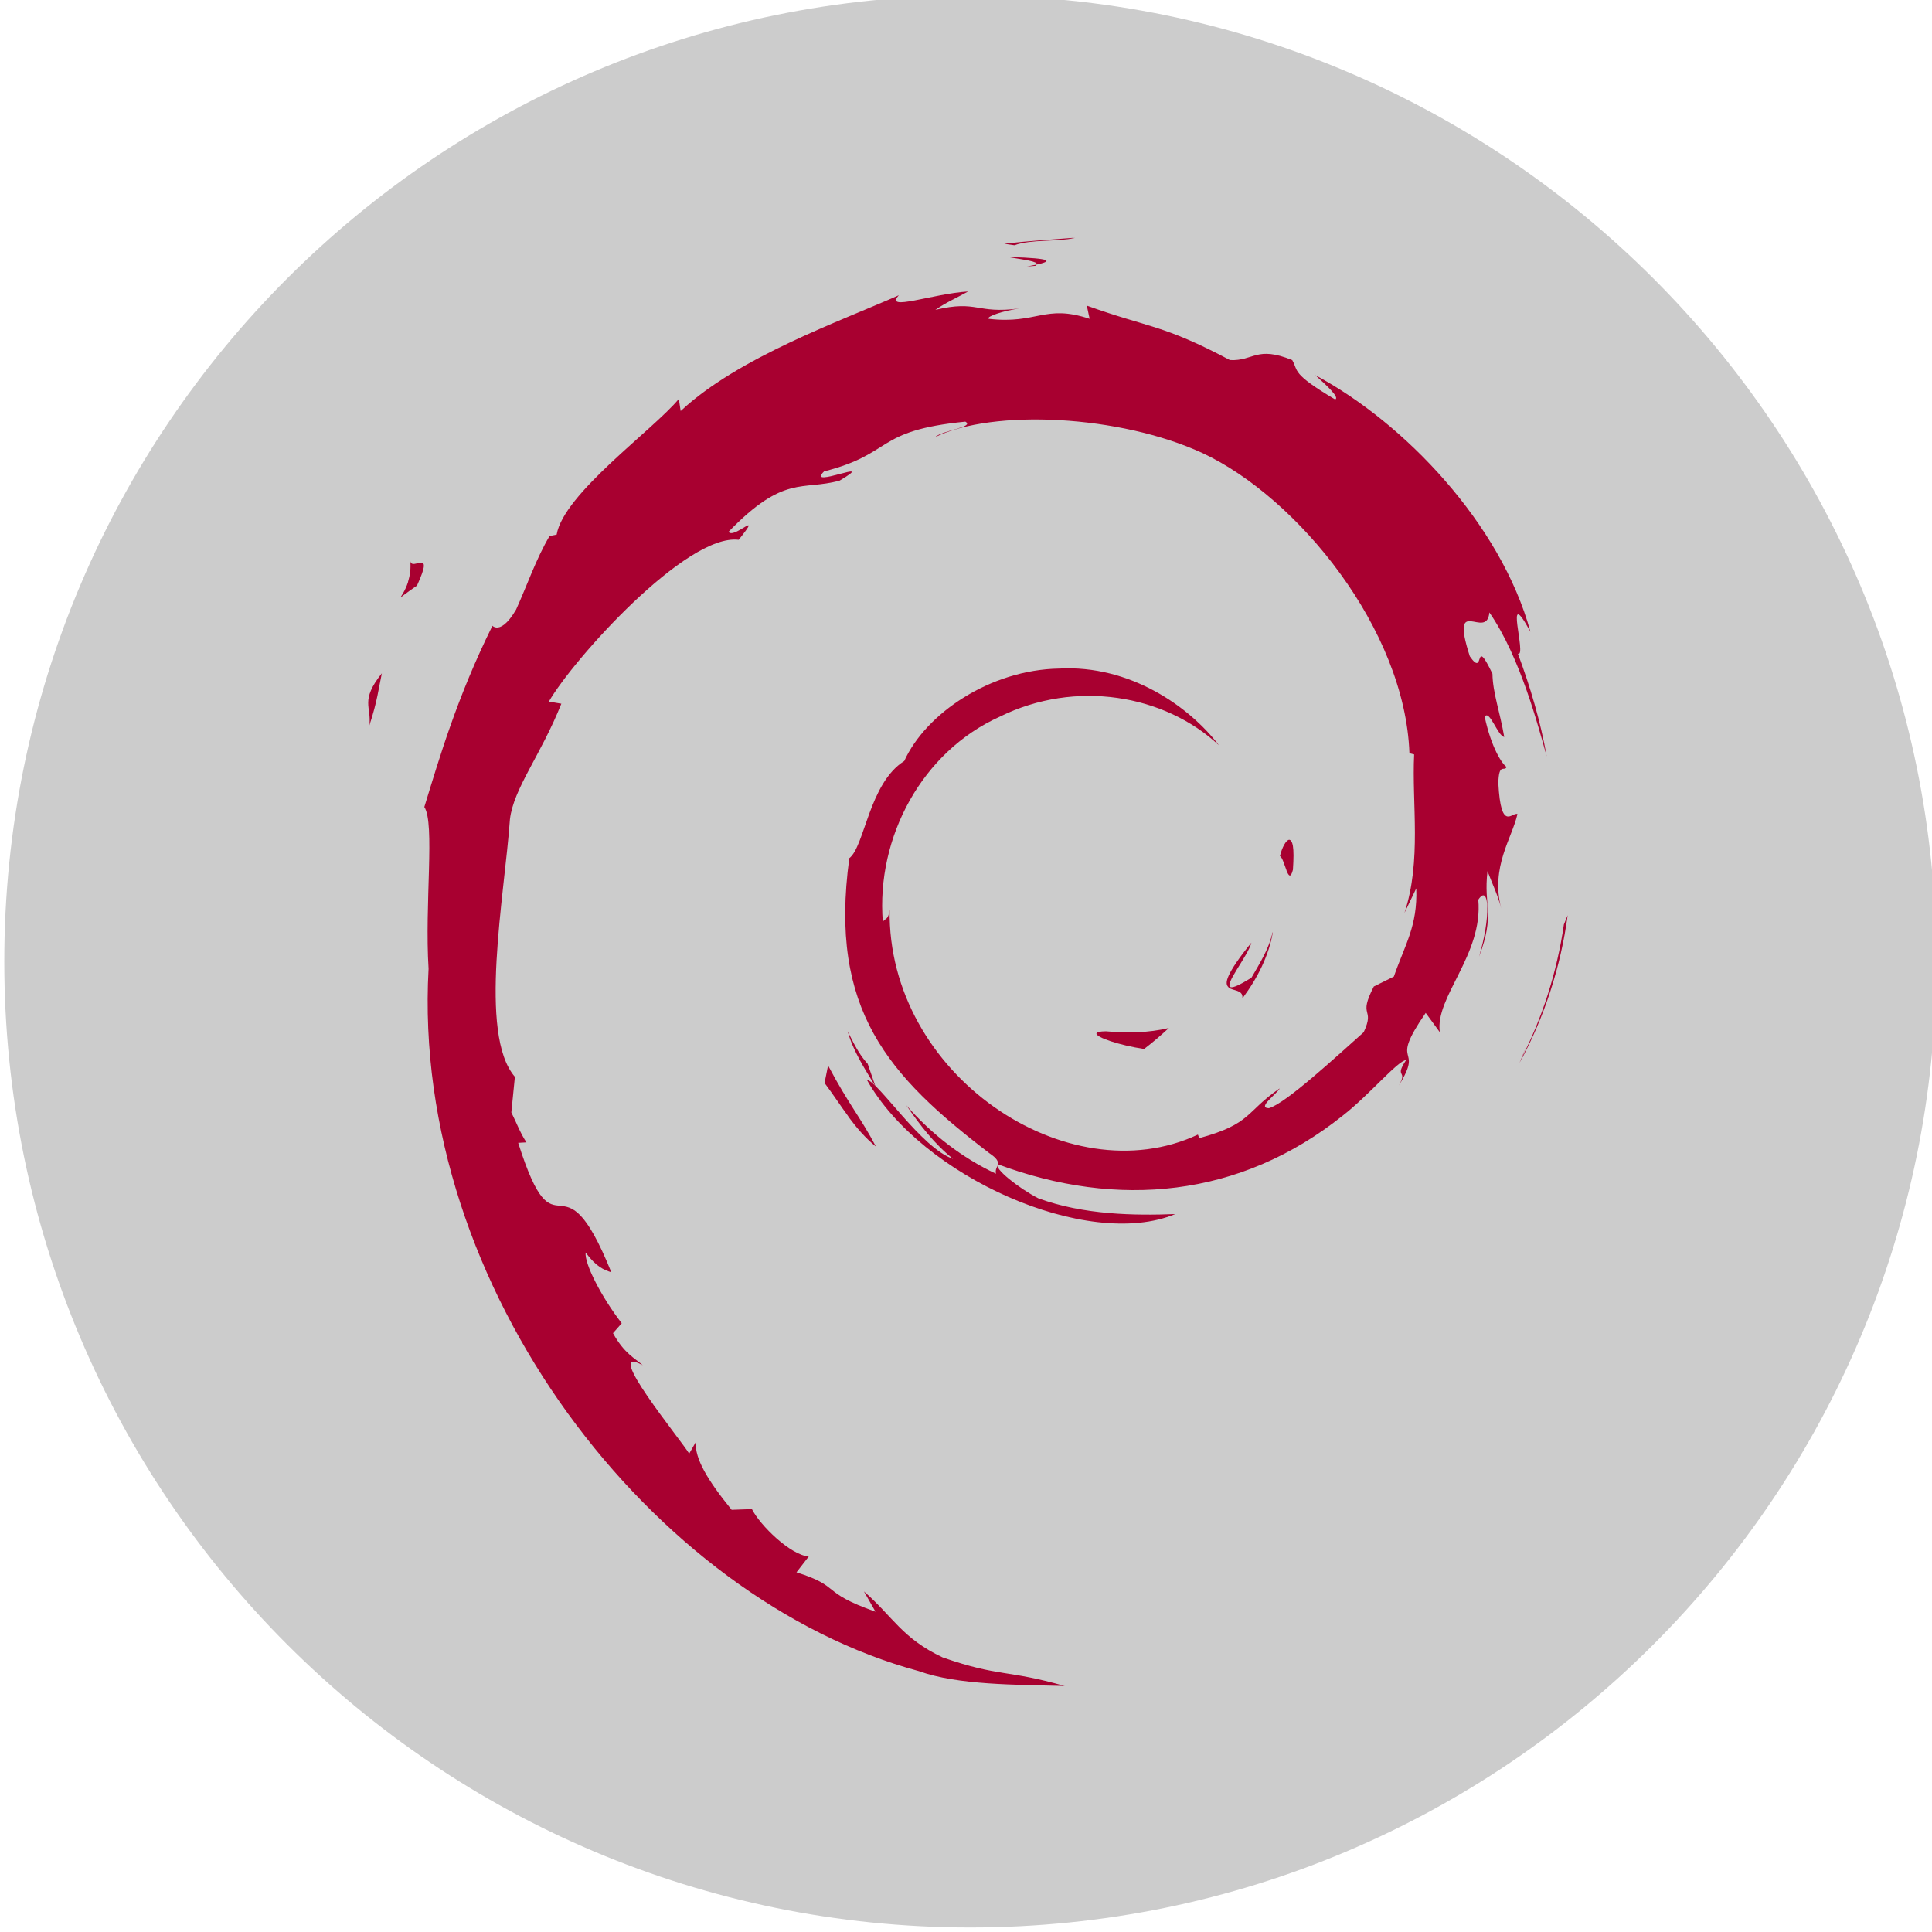
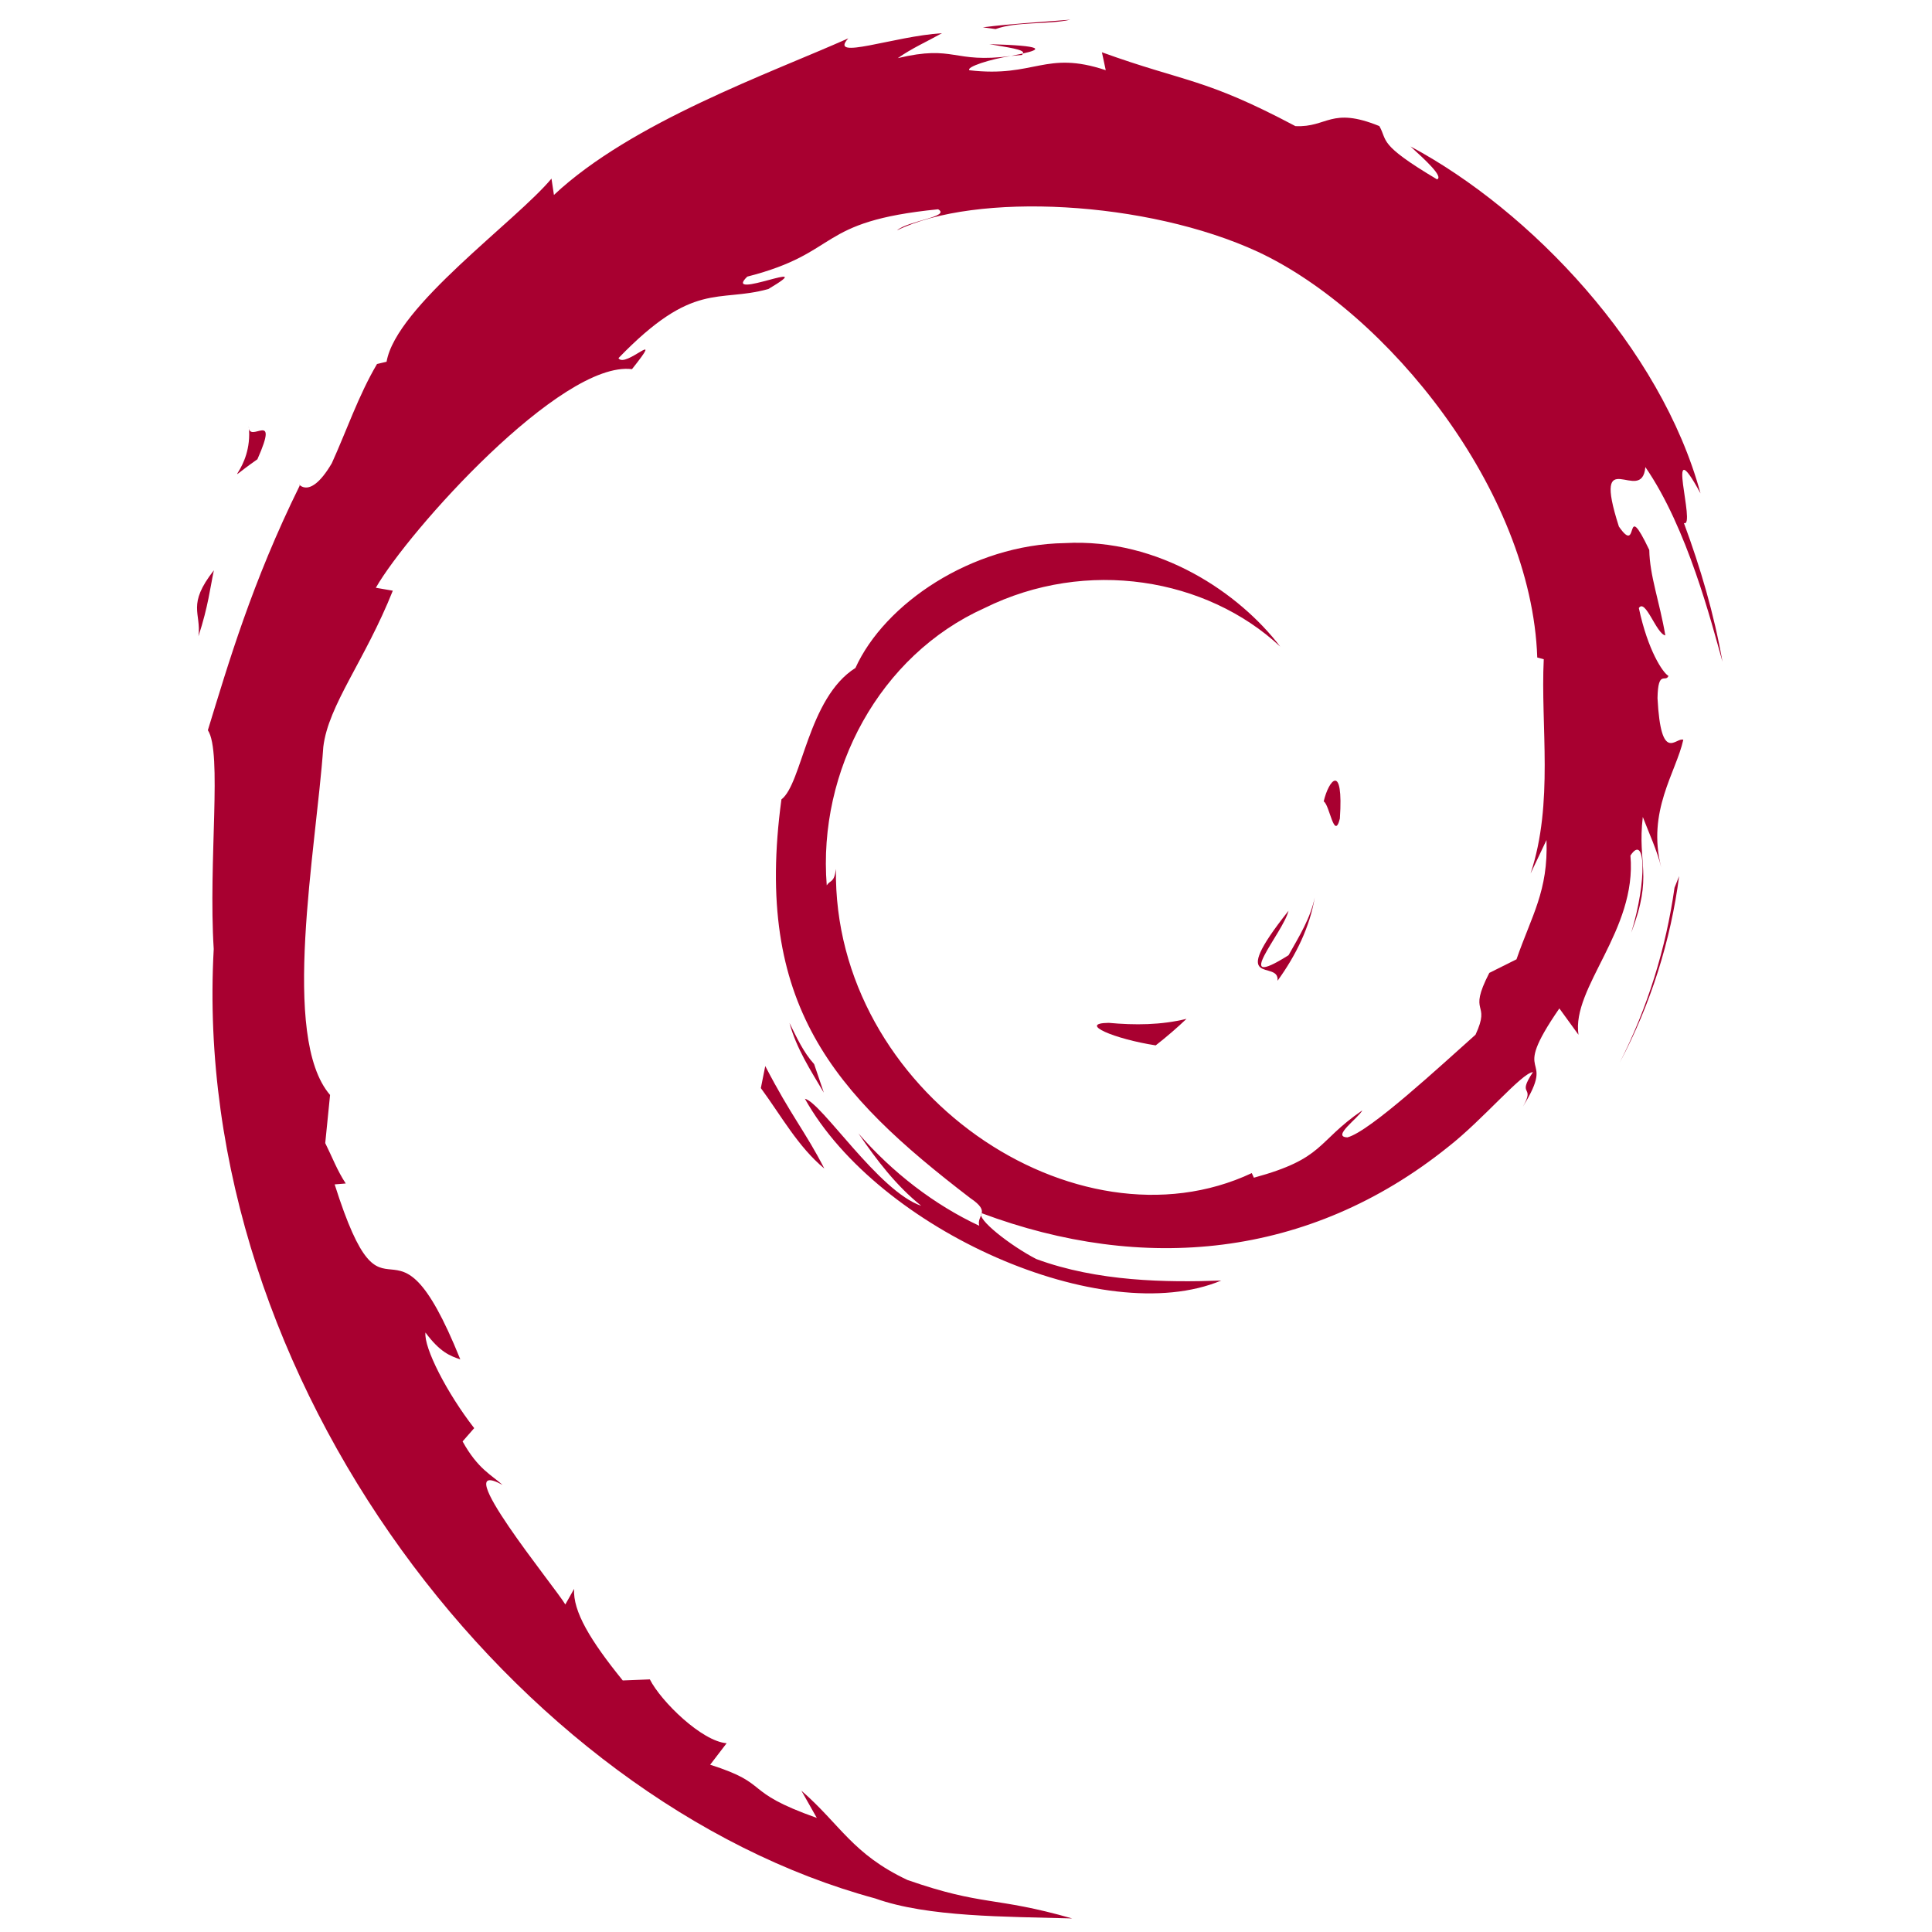
- <svg xmlns="http://www.w3.org/2000/svg" width="496" height="496" version="1" id="svg6">
-   <defs id="defs10" />
-   <path style="fill:#cccccc;stroke-width:31;fill-opacity:1" d="M 249.102,-1.161 A 248,248 0 0 0 1.102,246.839 248,248 0 0 0 249.102,494.839 248,248 0 0 0 497.102,246.839 248,248 0 0 0 249.102,-1.161 Z" id="circle2" />
-   <path style="fill:#a80030;stroke-width:31;fill-opacity:1" d="m 212.592,273.54 c 5.397,10.187 8.345,13.308 12.291,20.828 -2.729,-2.213 -5.016,-4.888 -7.084,-7.689 0,0 0,-0.06 0,-0.06 -2.076,-2.815 -3.965,-5.743 -6.115,-8.598 z" id="path1701" />
-   <path style="fill:#a80030;stroke-width:31;fill-opacity:1" d="m 217.617,264.761 c 1.516,2.954 2.862,5.894 5.146,8.355 l 1.998,5.813 c -1.372,-2.266 -2.795,-4.515 -4.057,-6.842 -1.263,-2.326 -2.366,-4.736 -3.088,-7.326 z" id="path1699" />
-   <path style="fill:#a80030;stroke-width:31;fill-opacity:1" d="m 300.082,263.913 c -1.907,1.77 -3.992,3.584 -6.357,5.389 -6.401,-0.965 -12.404,-3.001 -12.23,-3.996 0.058,-0.332 0.788,-0.524 2.422,-0.545 5.45,0.484 10.862,0.423 16.166,-0.848 z" id="path1697" />
-   <path style="fill:#a80030;stroke-width:31;fill-opacity:1" d="m 326.723,239.271 c -0.024,0.143 -0.094,0.281 -0.123,0.424 0.035,-0.149 0.148,-0.273 0.181,-0.424 -0.992,5.943 -3.844,11.699 -7.75,16.953 0,0 -0.06,0 -0.06,0 0,0 0,-0.06 0,-0.06 0.139,-2.121 -2.463,-1.714 -3.572,-2.664 0,0 0,-0.06 0,-0.06 -0.562,-0.484 -0.729,-1.29 0.063,-3.027 0.792,-1.738 2.53,-4.373 5.812,-8.416 -0.86,3.42 -7.253,11.032 -5.268,11.443 0.662,0.137 2.216,-0.542 5.268,-2.422 2.232,-3.866 4.55,-7.515 5.449,-11.746 z" id="path1695" />
-   <path style="fill:#a80030;stroke-width:31;fill-opacity:1" d="m 402.467,234.972 c -1.767,13.113 -5.904,26.073 -12.352,37.902 0.688,-1.323 1.064,-2.771 1.695,-4.117 -0.654,1.329 -1.046,2.754 -1.756,4.057 2.914,-5.608 5.363,-11.425 7.266,-17.377 1.903,-5.952 3.294,-11.992 4.178,-18.104 z" id="path1693" />
-   <path style="fill:#a80030;stroke-width:31;fill-opacity:1" d="m 330.961,215.597 c 0.39,0.016 0.778,0.459 0.969,1.635 0.195,1.208 0.199,3.178 0,6.055 -0.578,2.278 -1.103,1.567 -1.635,0.242 0,0 0,-0.06 0,-0.06 -0.541,-1.371 -1.087,-3.381 -1.695,-3.693 0.517,-2.167 1.557,-4.115 2.361,-4.178 z" id="path1691" />
-   <path style="fill:#a80030;stroke-width:31;fill-opacity:1" d="m 98.037,172.851 c -0.784,3.562 -1.157,7.237 -3.209,13.381 0.595,-4.811 -2.449,-6.31 3.209,-13.381 z" id="path1689" />
-   <path style="fill:#a80030;stroke-width:31;fill-opacity:1" d="m 105.303,143.607 c -0.047,2.86 3.664,-0.714 3.512,1.756 -0.051,0.823 -0.564,2.342 -1.756,4.965 -6.625,4.539 -3.741,3.64 -2.301,-0.908 0,0 0,-0.06 0,-0.06 0.478,-1.536 0.8,-3.45 0.545,-5.752 z" id="path1687" />
-   <path style="fill:#a80030;stroke-width:31;fill-opacity:1" d="m 248.557,74.825 c -2.868,1.6 -5.728,2.841 -8.416,4.723 10.918,-2.601 10.398,1.109 21.555,-0.363 -3.915,0.564 -8.627,2.078 -7.871,2.664 12.471,1.441 14.376,-3.841 25.914,0 l -0.727,-3.391 c 16.024,5.775 19.345,4.755 36.752,13.986 6.138,0.298 6.746,-3.754 15.984,0 1.643,2.846 -0.326,3.372 11.02,10.111 1.26,-0.504 -2.296,-3.688 -5.086,-6.236 22.81,12.174 47.623,38.108 55.219,65.875 -7.089,-13.028 -0.77,6.658 -3.209,5.631 3.16,8.497 5.785,17.273 7.387,26.338 -2.103,-7.431 -6.711,-25.358 -14.713,-36.934 -0.657,7.469 -10.312,-5.188 -5.025,11.262 4.021,5.83 0.846,-5.876 5.813,4.48 0.08,4.922 1.934,9.817 3.027,16.227 -1.698,-0.276 -3.788,-7.106 -5.025,-5.207 1.718,8.065 4.557,12.277 5.631,12.896 -0.548,1.351 -2.017,-1.248 -2.119,4.238 0.664,12.627 3.535,7.271 4.904,7.871 -1.386,6.218 -6.933,13.523 -4.178,24.219 -0.789,-3.243 -2.346,-6.496 -3.512,-9.566 -1.081,9.134 2.046,10.915 -2.18,21.979 3.045,-9.972 2.69,-18.986 -0.181,-14.652 1.274,14.18 -11.231,25.055 -9.869,34.027 l -3.634,-4.965 c -9.849,14.251 -0.206,7.849 -6.902,18.648 2.459,-4.243 -1.323,-1.733 1.877,-6.539 -2.127,0.12 -9.49,8.99 -16.227,14.229 -26.456,21.172 -57.996,23.933 -88.58,12.533 -1.19,0.97 5.446,6.202 10.354,8.719 11.647,4.29 24.805,4.46 35.178,4.057 -22.416,9.362 -65.199,-9.492 -79.195,-34.512 3.159,0.688 14.035,17.603 22.16,20.344 -4.802,-3.841 -8.544,-8.719 -11.988,-13.744 6.488,7.44 14.396,13.535 23.008,17.559 -0.545,-2.087 2.374,-2.525 -1.695,-5.268 -25.925,-19.84 -41.288,-36.718 -35.965,-75.744 3.949,-2.979 5.04,-19.248 14.107,-24.945 5.524,-12.199 22.072,-23.446 39.779,-23.734 18.067,-0.983 33.321,9.655 40.99,19.678 -13.95,-12.992 -36.771,-16.949 -56.248,-7.326 -19.911,8.95 -31.752,30.88 -30.031,52.676 0.738,-1.079 1.402,-0.4 1.756,-3.088 -0.608,42.368 45.773,73.375 79.135,57.701 l 0.363,0.908 c 13.538,-3.692 11.78,-6.712 20.646,-12.775 -0.689,1.419 -5.929,5.015 -2.785,5.086 4.3,-1.143 17.723,-13.63 24.34,-19.496 3.032,-6.53 -1.63,-3.533 2.603,-11.746 l 5.146,-2.543 c 2.88,-8.301 6.112,-12.984 5.752,-22.645 l -3.027,6.297 c 4.449,-13.426 1.858,-28.044 2.483,-40.688 l -1.211,-0.303 c -1.116,-31.8 -28.657,-65.634 -53.16,-77.076 -21.133,-9.734 -53.641,-11.397 -68.66,-4.057 2.068,-1.826 10.294,-2.589 7.811,-3.996 -23.523,2.331 -18.232,8.181 -36.268,12.775 -4.941,4.771 14.421,-3.817 3.996,2.361 -9.672,2.666 -14.183,-1.667 -28.518,13.139 1.277,2.055 9.126,-6.122 2.604,2.059 -13.473,-1.665 -42.565,30.784 -48.74,41.535 l 3.209,0.545 c -5.289,13.262 -12.26,21.726 -13.199,29.668 -1.373,19.53 -8.211,55.165 1.271,66.117 l -0.908,9.143 c 1.296,2.595 2.26,5.247 3.875,7.689 l -2.119,0.121 c 9.976,31.428 10.735,0.597 23.916,33.24 -1.916,-0.651 -3.816,-1.335 -6.6,-5.086 -0.338,2.852 4.053,11.437 9.264,18.164 l -2.24,2.543 c 2.905,5.27 5.614,6.405 7.629,8.234 -10.844,-5.921 10.043,19.45 11.928,22.705 l 1.695,-2.967 c -0.245,4.278 3.012,9.751 9.203,17.377 l 5.207,-0.181 c 2.133,4.216 9.902,11.798 14.592,12.17 l -3.148,4.057 c 11.833,3.75 5.744,4.965 20.283,10.111 l -2.967,-5.207 c 7.415,6.417 9.757,12.024 20.223,16.953 14.514,5.053 16.41,3.079 31.303,7.326 -12.626,-0.34 -27.439,-0.217 -37.418,-3.814 -68.095,-18.383 -130.428,-98.165 -125.877,-180.309 -1.045,-16.628 1.682,-37.397 -1.09,-41.535 3.89,-12.657 8.367,-28.078 17.438,-46.439 -0.657,-1.231 1.506,3.611 6.115,-4.238 2.796,-6.129 5.079,-12.929 8.598,-18.891 l 1.816,-0.363 c 1.813,-10.531 24.587,-26.696 31.363,-34.814 l 0.484,3.088 c 14.79,-13.848 41.166,-23.116 56.006,-29.728 -3.897,4.309 8.705,-0.417 17.801,-0.969 z" id="path1685" />
-   <path style="fill:#a80030;stroke-width:31;fill-opacity:1" d="m 259.152,65.985 c 5.826,0.162 8.502,0.457 9.264,0.787 0.763,0.33 -0.382,0.738 -2.301,1.15 l -0.182,0.303 -2.301,0.182 2.482,-0.484 c 0.582,-0.816 -3.472,-1.27 -6.963,-1.877 0.189,0.005 0.12,-0.006 0.303,0 -0.15,-0.025 -0.154,-0.035 -0.303,-0.06 z" id="path1683" />
-   <path style="fill:#a80030;stroke-width:31;fill-opacity:1" d="m 275.985,61.021 c -0.439,0.097 -0.987,0.112 -1.453,0.182 0.489,-0.038 0.963,-0.081 1.453,-0.121 -4.709,1.038 -11.14,0.299 -15.561,1.877 l -2.604,-0.363 c 6.006,-0.748 12.049,-1.074 18.164,-1.574 z" id="path1681" />
+ <svg xmlns="http://www.w3.org/2000/svg" xmlns:ns1="&amp;ns_ai;" ns1:viewOrigin="262 450" ns1:rulerOrigin="0 0" ns1:pageBounds="0 792 612 0" width="496" height="496" viewBox="0 0 496 496" overflow="visible" enable-background="new 0 0 87.041 108.445" xml:space="preserve" version="1.1" id="svg12">
+   <defs id="defs12" />
+   <g id="Layer_1" ns1:layer="yes" ns1:dimmedPercent="50" ns1:rgbTrio="#4F008000FFFF" transform="matrix(4.494937,0,0,4.494937,50.95402,5.048776)">
+     <g id="g12">
+       <path ns1:knockout="Off" fill="#a80030" d="m 51.986,57.297 c -1.797,0.025 0.34,0.926 2.686,1.287 0.648,-0.506 1.236,-1.018 1.76,-1.516 -1.461,0.358 -2.948,0.366 -4.446,0.229" id="path1" />
+       <path ns1:knockout="Off" fill="#a80030" d="m 61.631,54.893 c 1.07,-1.477 1.85,-3.094 2.125,-4.766 -0.24,1.192 -0.887,2.221 -1.496,3.307 -3.359,2.115 -0.316,-1.256 -0.002,-2.537 -3.612,4.546 -0.496,2.726 -0.627,3.996" id="path2" />
+       <path ns1:knockout="Off" fill="#a80030" d="m 65.191,45.629 c 0.217,-3.236 -0.637,-2.213 -0.924,-0.978 0.335,0.174 0.6,2.281 0.924,0.978" id="path3" />
+       <path ns1:knockout="Off" fill="#a80030" d="m 45.172,1.399 c 0.959,0.172 2.072,0.304 1.916,0.533 1.049,-0.23 1.287,-0.442 -1.916,-0.533" id="path4" />
+       <path ns1:knockout="Off" fill="#a80030" d="M 47.088,1.932 46.41,2.072 47.041,2.016 47.088,1.932" id="path5" />
+       <path ns1:knockout="Off" fill="#a80030" d="m 76.992,46.856 c 0.107,2.906 -0.85,4.316 -1.713,6.812 l -1.553,0.776 c -1.271,2.468 0.123,1.567 -0.787,3.53 -1.984,1.764 -6.021,5.52 -7.313,5.863 -0.943,-0.021 0.639,-1.113 0.846,-1.541 -2.656,1.824 -2.131,2.738 -6.193,3.846 L 60.16,65.878 C 50.142,70.591 36.226,61.251 36.409,48.507 c -0.107,0.809 -0.304,0.607 -0.526,0.934 -0.517,-6.557 3.028,-13.143 9.007,-15.832 5.848,-2.895 12.704,-1.707 16.893,2.197 -2.301,-3.014 -6.881,-6.209 -12.309,-5.91 -5.317,0.084 -10.291,3.463 -11.951,7.131 -2.724,1.715 -3.04,6.611 -4.227,7.507 -1.597,11.737 3.004,16.808 10.787,22.773 1.225,0.826 0.345,0.951 0.511,1.58 -2.586,-1.211 -4.954,-3.039 -6.901,-5.277 1.033,1.512 2.148,2.982 3.589,4.137 -2.438,-0.826 -5.695,-5.908 -6.646,-6.115 4.203,7.525 17.052,13.197 23.78,10.383 -3.113,0.115 -7.068,0.064 -10.566,-1.229 -1.469,-0.756 -3.467,-2.322 -3.11,-2.615 9.182,3.43 18.667,2.598 26.612,-3.771 2.021,-1.574 4.229,-4.252 4.867,-4.289 -0.961,1.445 0.164,0.695 -0.574,1.971 2.014,-3.248 -0.875,-1.322 2.082,-5.609 l 1.092,1.504 c -0.406,-2.696 3.348,-5.97 2.967,-10.234 0.861,-1.304 0.961,1.403 0.047,4.403 1.268,-3.328 0.334,-3.863 0.66,-6.609 0.352,0.923 0.814,1.904 1.051,2.878 -0.826,-3.216 0.848,-5.416 1.262,-7.285 -0.408,-0.181 -1.275,1.422 -1.473,-2.377 0.029,-1.65 0.459,-0.865 0.625,-1.271 -0.324,-0.186 -1.174,-1.451 -1.691,-3.877 0.375,-0.57 1.002,1.478 1.512,1.562 -0.328,-1.929 -0.893,-3.4 -0.916,-4.88 -1.49,-3.114 -0.527,0.415 -1.736,-1.337 -1.586,-4.947 1.316,-1.148 1.512,-3.396 2.404,3.483 3.775,8.881 4.404,11.117 -0.48,-2.726 -1.256,-5.367 -2.203,-7.922 0.73,0.307 -1.176,-5.609 0.949,-1.691 C 83.519,18.706 76.074,10.902 69.225,7.24 70.063,8.007 71.121,8.97 70.741,9.121 67.335,7.093 67.934,6.935 67.446,6.078 64.671,4.949 64.489,6.169 62.651,6.08 57.421,3.306 56.413,3.601 51.6,1.863 l 0.219,1.023 c -3.465,-1.154 -4.037,0.438 -7.782,0.004 -0.228,-0.178 1.2,-0.644 2.375,-0.815 -3.35,0.442 -3.193,-0.66 -6.471,0.122 0.808,-0.567 1.662,-0.942 2.524,-1.424 -2.732,0.166 -6.522,1.59 -5.352,0.295 -4.456,1.988 -12.37,4.779 -16.811,8.943 l -0.14,-0.933 c -2.035,2.443 -8.874,7.296 -9.419,10.46 l -0.544,0.127 c -1.059,1.793 -1.744,3.825 -2.584,5.67 -1.385,2.36 -2.03,0.908 -1.833,1.278 -2.724,5.523 -4.077,10.164 -5.246,13.97 0.833,1.245 0.02,7.495 0.335,12.497 -1.368,24.704 17.338,48.69 37.785,54.228 2.997,1.072 7.454,1.031 11.245,1.141 -4.473,-1.279 -5.051,-0.678 -9.408,-2.197 -3.143,-1.48 -3.832,-3.17 -6.058,-5.102 l 0.881,1.557 c -4.366,-1.545 -2.539,-1.912 -6.091,-3.037 l 0.941,-1.229 C 28.751,98.334 26.418,96.056 25.78,94.795 l -1.548,0.061 c -1.86,-2.295 -2.851,-3.949 -2.779,-5.23 l -0.5,0.891 c -0.567,-0.973 -6.843,-8.607 -3.587,-6.83 -0.605,-0.553 -1.409,-0.9 -2.281,-2.484 l 0.663,-0.758 c -1.567,-2.016 -2.884,-4.6 -2.784,-5.461 0.836,1.129 1.416,1.34 1.99,1.533 -3.957,-9.818 -4.179,-0.541 -7.176,-9.994 L 8.412,66.472 C 7.926,65.74 7.631,64.945 7.24,64.165 l 0.276,-2.75 C 4.667,58.121 6.719,47.409 7.13,41.534 7.415,39.145 9.508,36.602 11.1,32.614 l -0.97,-0.167 c 1.854,-3.234 10.586,-12.988 14.63,-12.486 1.959,-2.461 -0.389,-0.009 -0.772,-0.629 4.303,-4.453 5.656,-3.146 8.56,-3.947 3.132,-1.859 -2.688,0.725 -1.203,-0.709 5.414,-1.383 3.837,-3.144 10.9,-3.846 0.745,0.424 -1.729,0.655 -2.35,1.205 4.511,-2.207 14.275,-1.705 20.617,1.225 7.359,3.439 15.627,13.605 15.953,23.17 l 0.371,0.1 c -0.188,3.802 0.582,8.199 -0.752,12.238 l 0.908,-1.912" id="path6" />
+       <path ns1:knockout="Off" fill="#a80030" d="m 32.372,59.764 -0.252,1.26 c 1.181,1.604 2.118,3.342 3.626,4.596 -1.085,-2.118 -1.891,-2.993 -3.374,-5.856" id="path7" />
+       <path ns1:knockout="Off" fill="#a80030" d="m 35.164,59.654 c -0.625,-0.691 -0.995,-1.523 -1.409,-2.352 0.396,1.457 1.207,2.709 1.962,3.982 l -0.553,-1.63" id="path8" />
+       <path ns1:knockout="Off" fill="#a80030" d="m 84.568,48.916 -0.264,0.662 c -0.484,3.438 -1.529,6.84 -3.131,9.994 1.77,-3.328 2.915,-6.968 3.395,-10.656" id="path9" />
+       <path ns1:knockout="Off" fill="#a80030" d="M 45.527,0.537 C 46.742,0.092 48.514,0.293 49.803,0 48.123,0.141 46.451,0.225 44.8,0.438 l 0.727,0.099" id="path10" />
+       <path ns1:knockout="Off" fill="#a80030" d="m 2.872,23.219 c 0.28,2.592 -1.95,3.598 0.494,1.889 1.31,-2.951 -0.512,-0.815 -0.494,-1.889" id="path11" />
+       <path ns1:knockout="Off" fill="#a80030" d="M 0,35.215 C 0.563,33.487 0.665,32.449 0.88,31.449 -0.676,33.438 0.164,33.862 0,35.215" id="path12" />
+     </g>
+   </g>
</svg>
